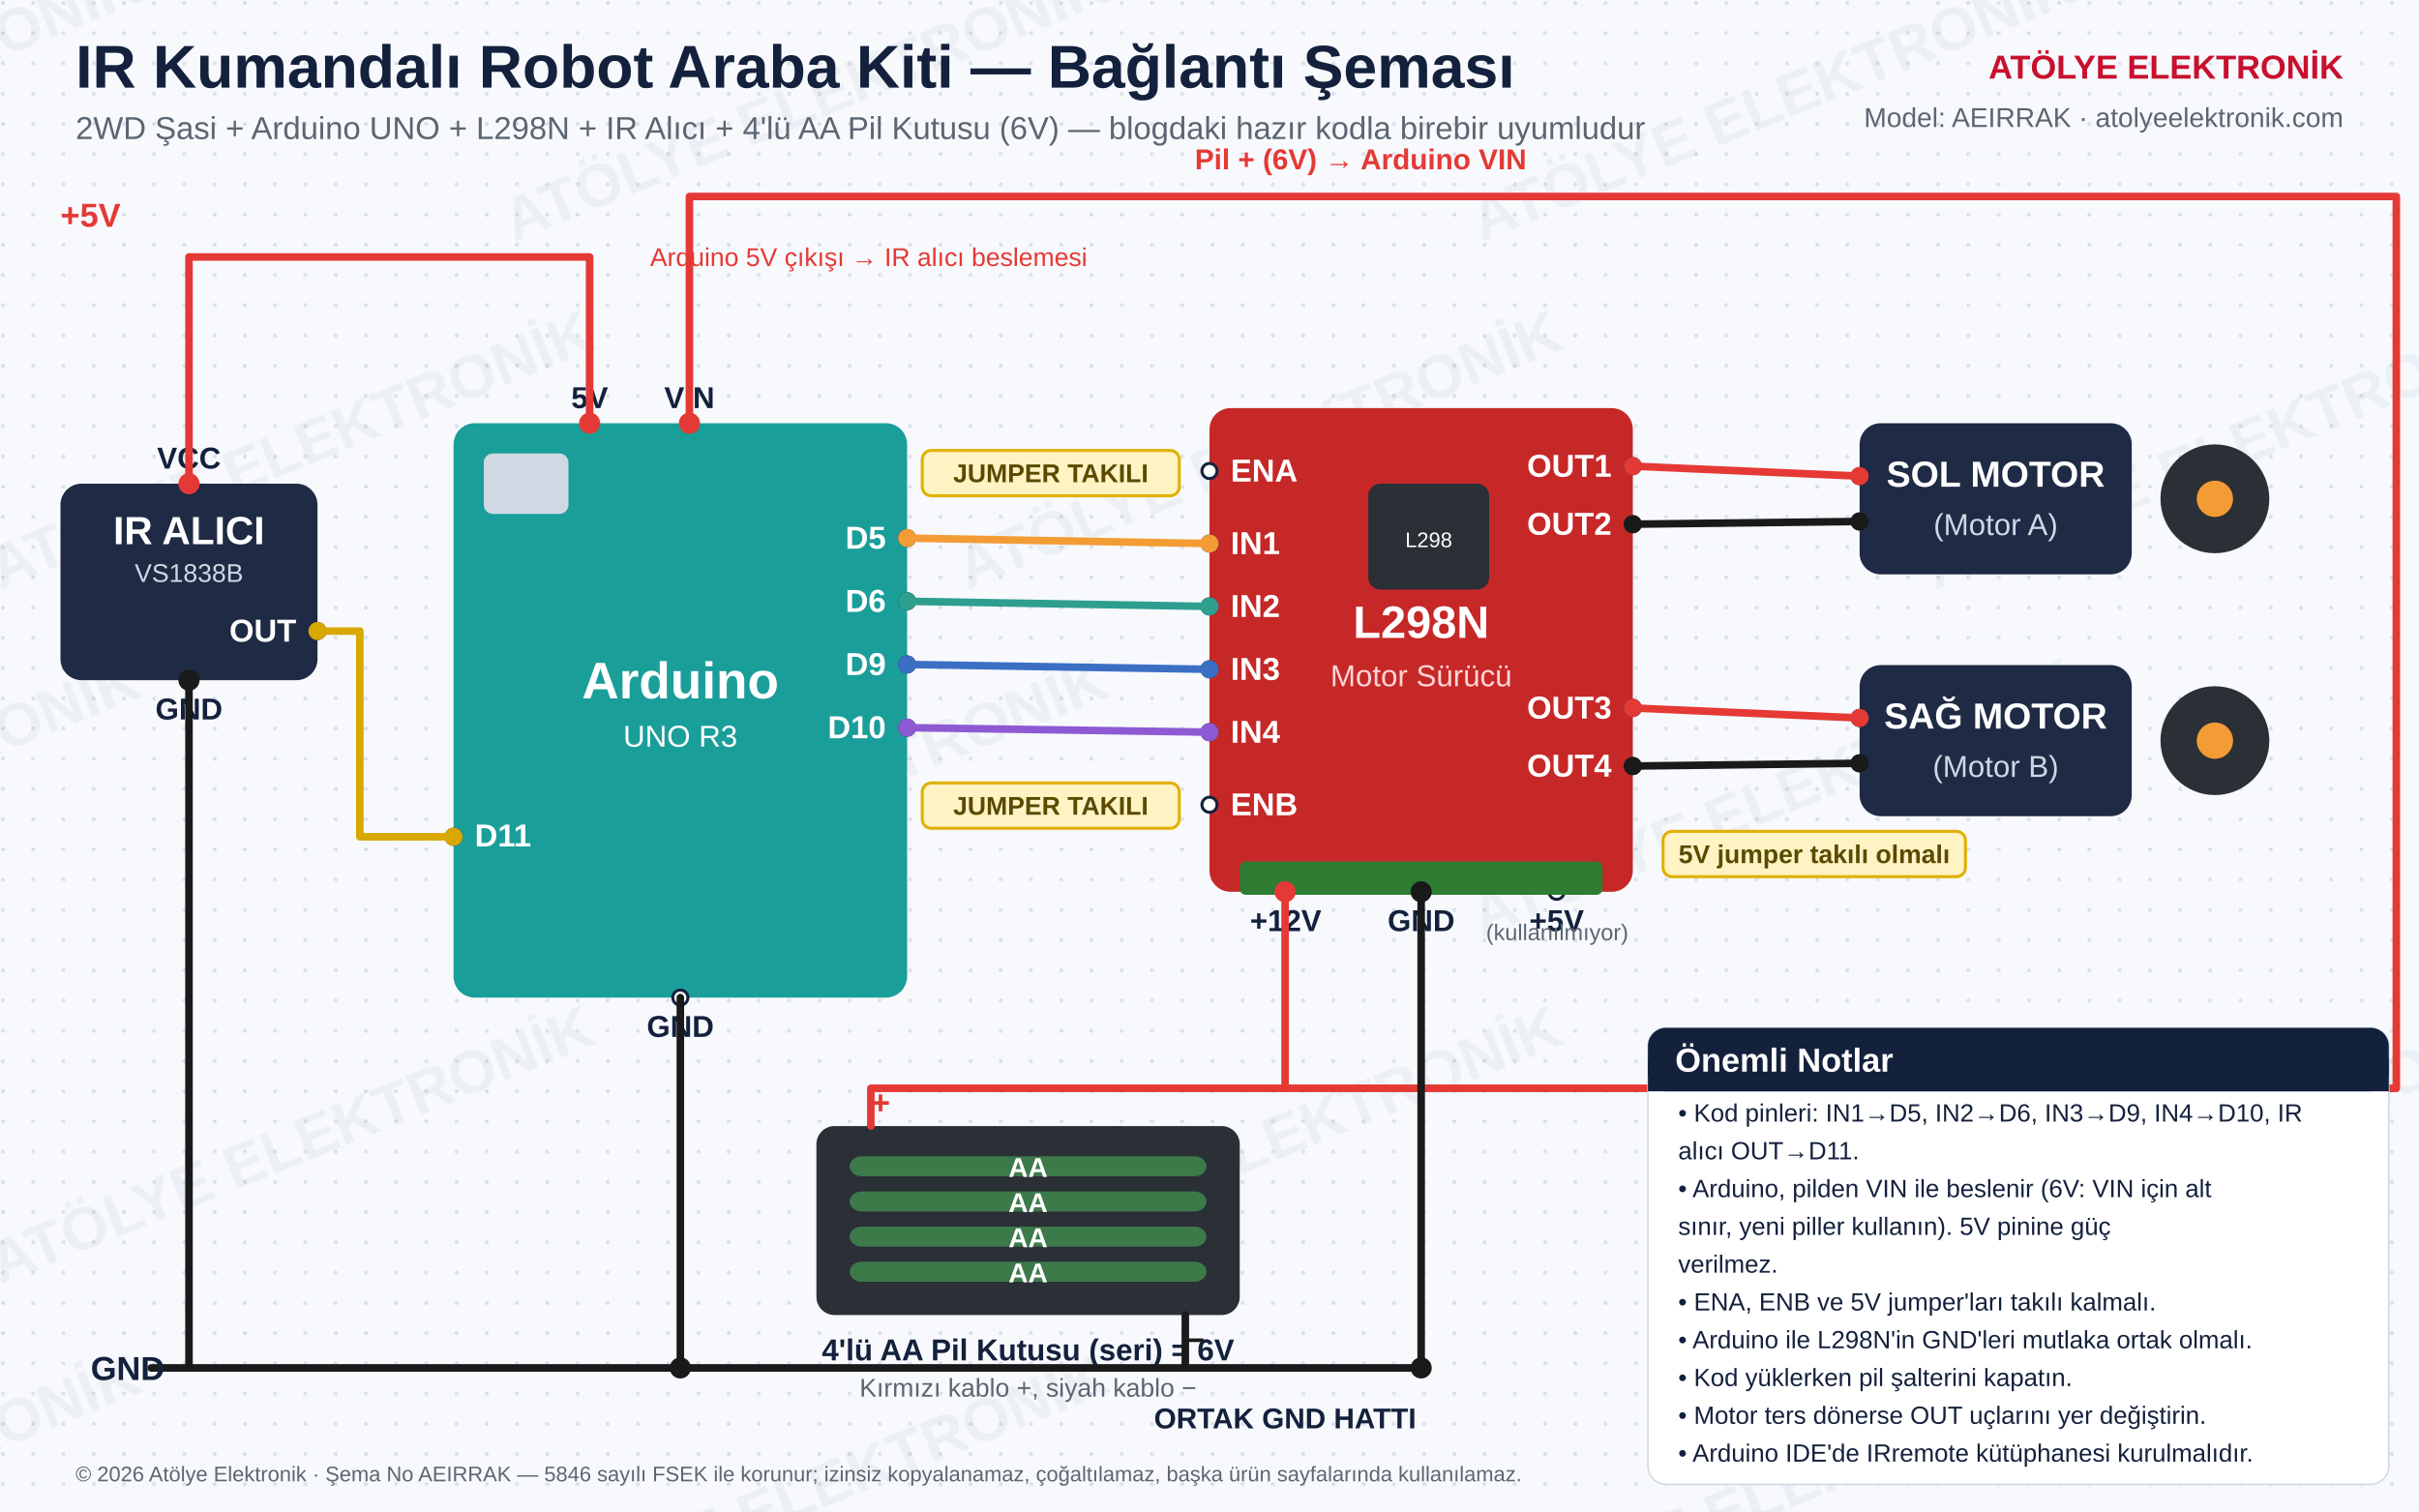
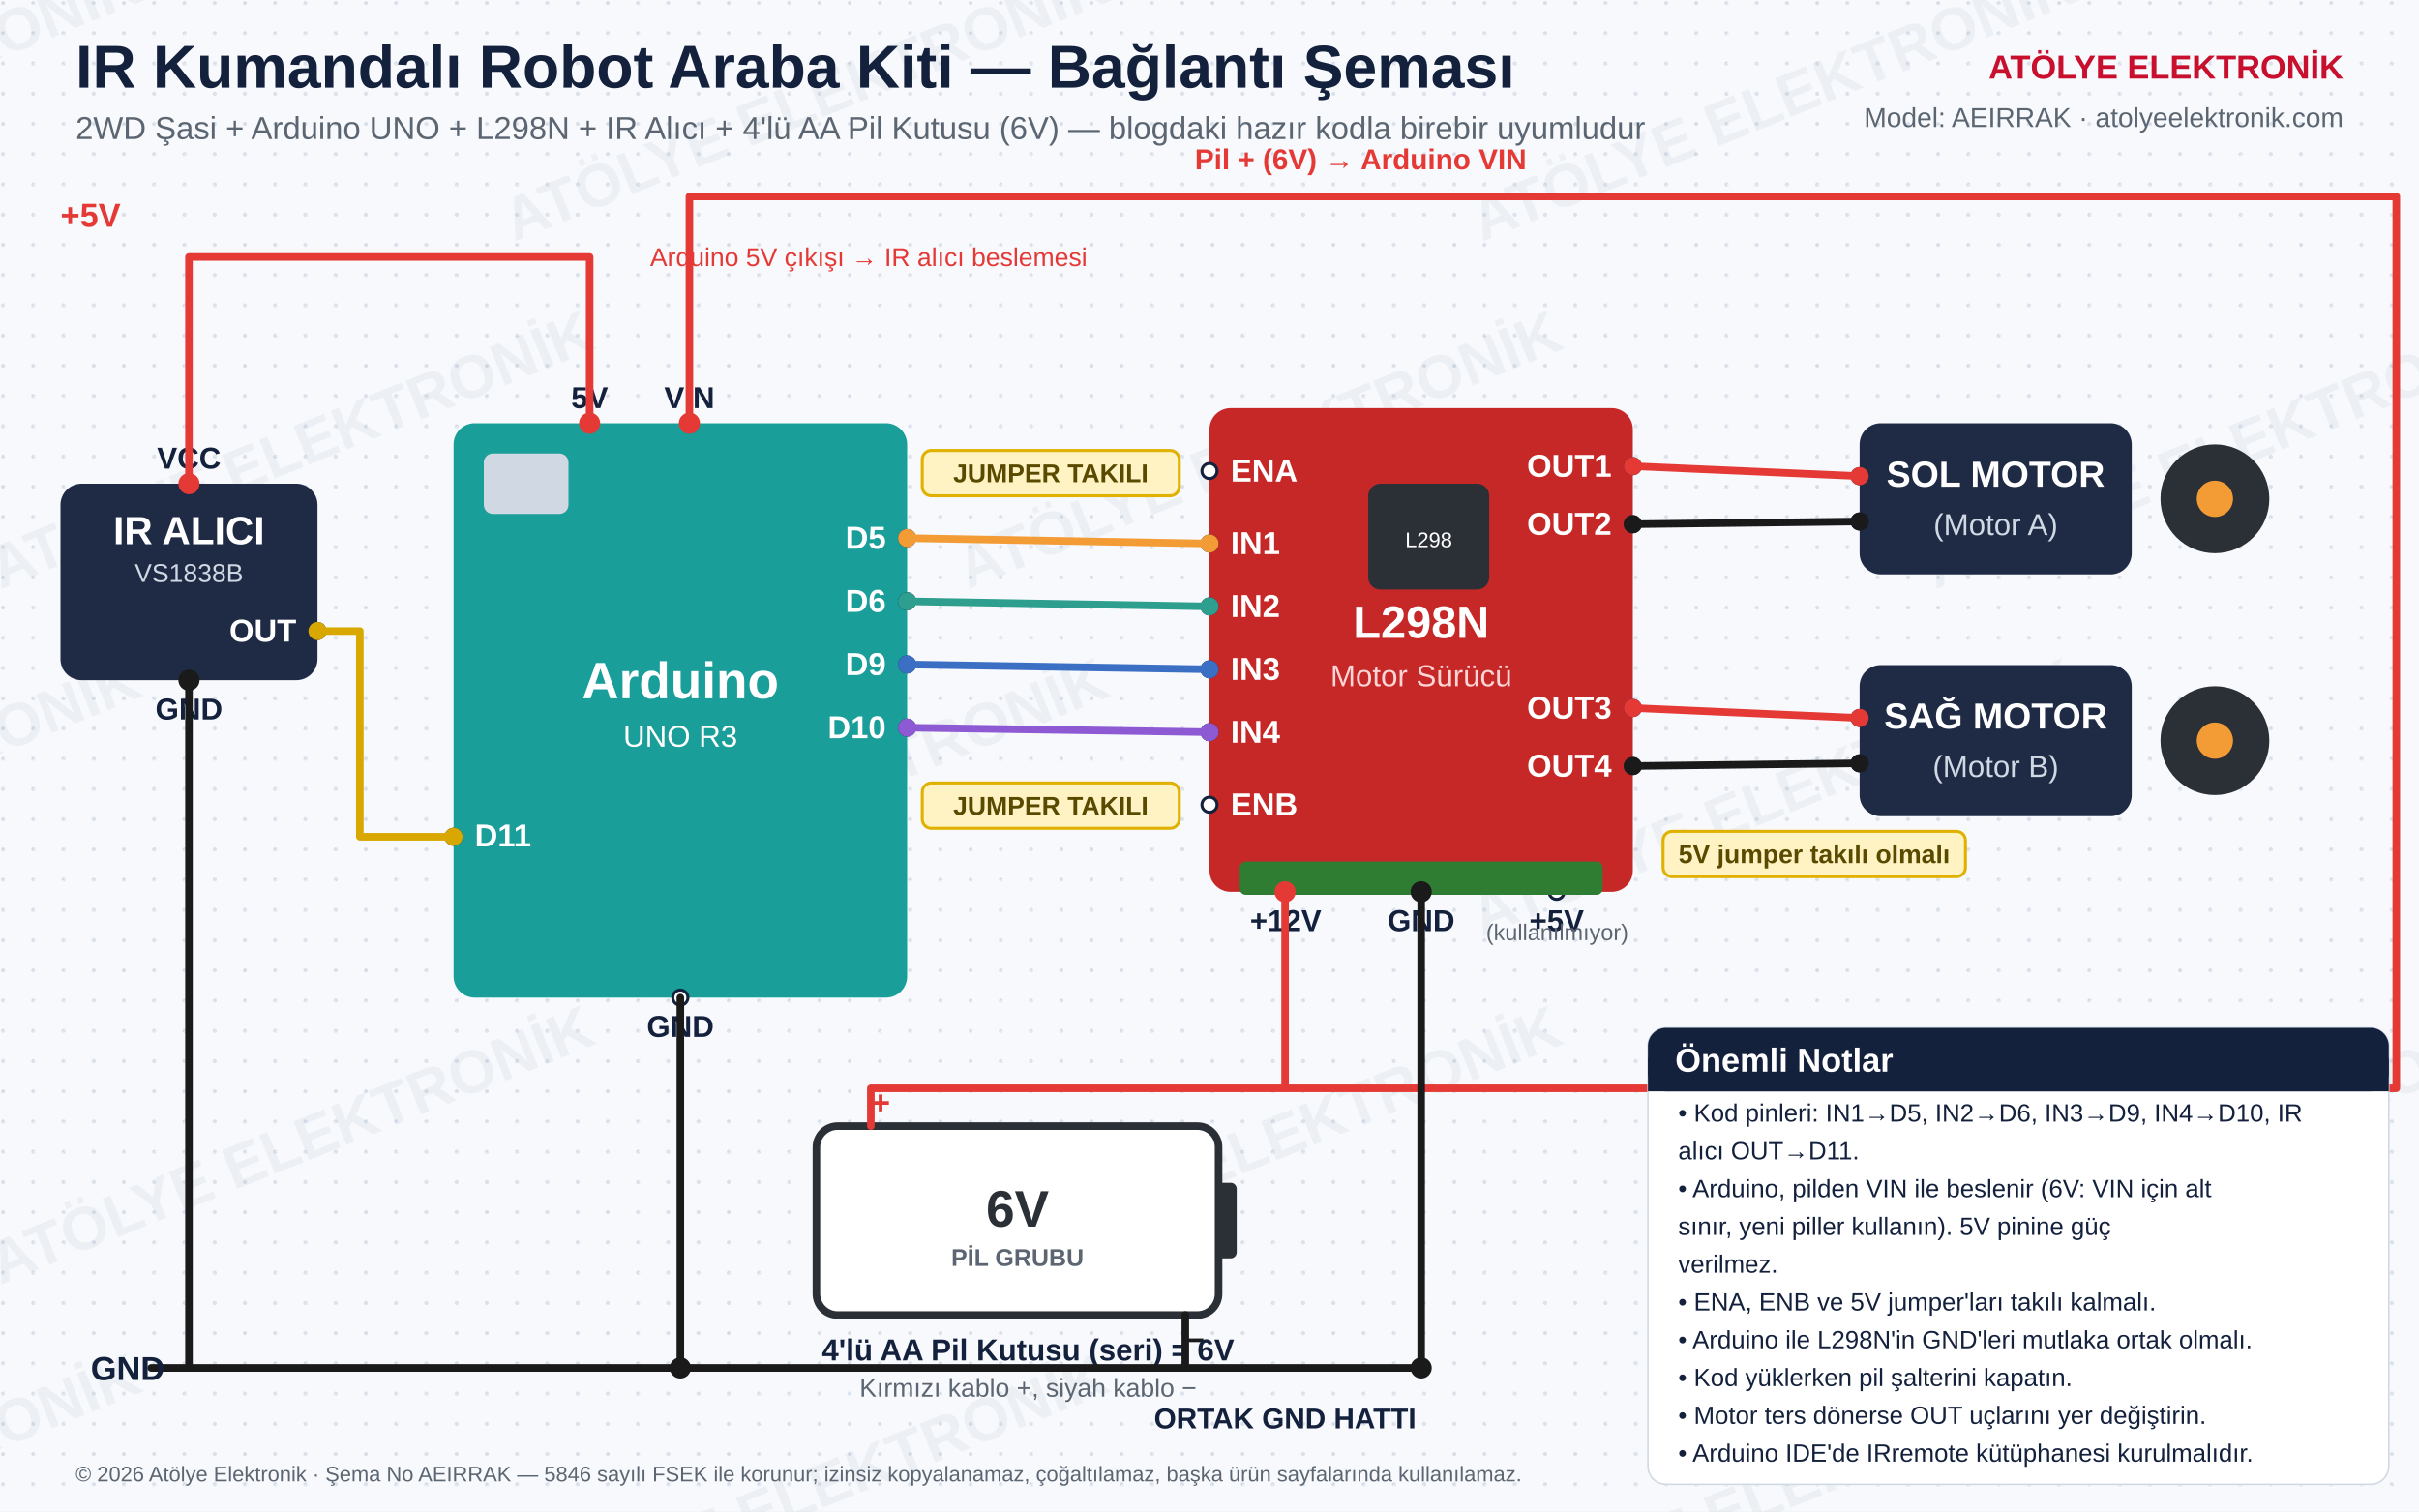
<svg xmlns="http://www.w3.org/2000/svg" width="1600" height="1000" viewBox="0 0 1600 1000" font-family="Segoe UI, Arial, sans-serif">
  <defs>
    <pattern id="dots" width="20" height="20" patternUnits="userSpaceOnUse">
      <circle cx="2" cy="2" r="1.3" fill="#d6dde8" />
    </pattern>
  </defs>
  <rect width="1600" height="1000" fill="#f7f9fc" />
  <rect width="1600" height="1000" fill="url(#dots)" />
  <g opacity="0.045" font-weight="800" font-size="40" fill="#003360">
    <text x="-300" y="160" transform="rotate(-22 -300 160)">ATÖLYE ELEKTRONİK</text>
    <text x="340" y="160" transform="rotate(-22 340 160)">ATÖLYE ELEKTRONİK</text>
    <text x="980" y="160" transform="rotate(-22 980 160)">ATÖLYE ELEKTRONİK</text>
    <text x="1620" y="160" transform="rotate(-22 1620 160)">ATÖLYE ELEKTRONİK</text>
    <text x="0" y="390" transform="rotate(-22 0 390)">ATÖLYE ELEKTRONİK</text>
    <text x="640" y="390" transform="rotate(-22 640 390)">ATÖLYE ELEKTRONİK</text>
    <text x="1280" y="390" transform="rotate(-22 1280 390)">ATÖLYE ELEKTRONİK</text>
    <text x="-300" y="620" transform="rotate(-22 -300 620)">ATÖLYE ELEKTRONİK</text>
    <text x="340" y="620" transform="rotate(-22 340 620)">ATÖLYE ELEKTRONİK</text>
    <text x="980" y="620" transform="rotate(-22 980 620)">ATÖLYE ELEKTRONİK</text>
    <text x="1620" y="620" transform="rotate(-22 1620 620)">ATÖLYE ELEKTRONİK</text>
    <text x="0" y="850" transform="rotate(-22 0 850)">ATÖLYE ELEKTRONİK</text>
    <text x="640" y="850" transform="rotate(-22 640 850)">ATÖLYE ELEKTRONİK</text>
    <text x="1280" y="850" transform="rotate(-22 1280 850)">ATÖLYE ELEKTRONİK</text>
    <text x="-300" y="1080" transform="rotate(-22 -300 1080)">ATÖLYE ELEKTRONİK</text>
    <text x="340" y="1080" transform="rotate(-22 340 1080)">ATÖLYE ELEKTRONİK</text>
    <text x="980" y="1080" transform="rotate(-22 980 1080)">ATÖLYE ELEKTRONİK</text>
    <text x="1620" y="1080" transform="rotate(-22 1620 1080)">ATÖLYE ELEKTRONİK</text>
  </g>
  <text x="50" y="58" font-size="40" font-weight="800" fill="#14213d">IR Kumandalı Robot Araba Kiti — Bağlantı Şeması</text>
  <text x="50" y="92" font-size="21" fill="#5c6672">2WD Şasi + Arduino UNO + L298N + IR Alıcı + 4'lü AA Pil Kutusu (6V) — blogdaki hazır kodla birebir uyumludur</text>
  <text x="1550" y="52" text-anchor="end" font-size="22" font-weight="800" fill="#c8102e">ATÖLYE ELEKTRONİK</text>
  <text x="1550" y="84" text-anchor="end" font-size="18" fill="#5c6672">Model: AEIRRAK · atolyeelektronik.com</text>
  <rect x="300" y="280" width="300" height="380" rx="14" fill="#1a9e9a" />
  <text x="450.0" y="462.0" text-anchor="middle" font-size="34" font-weight="700" fill="#fff">Arduino</text>
  <text x="450.0" y="494.0" text-anchor="middle" font-size="20" fill="#ffffff">UNO R3</text>
  <text x="586" y="363.0" text-anchor="end" font-size="21" font-weight="700" fill="#fff">D5</text>
  <circle cx="600" cy="356.0" r="5" fill="#fff" stroke="#14213d" stroke-width="2" />
  <text x="586" y="404.8" text-anchor="end" font-size="21" font-weight="700" fill="#fff">D6</text>
  <circle cx="600" cy="397.8" r="5" fill="#fff" stroke="#14213d" stroke-width="2" />
  <text x="586" y="446.6" text-anchor="end" font-size="21" font-weight="700" fill="#fff">D9</text>
  <circle cx="600" cy="439.6" r="5" fill="#fff" stroke="#14213d" stroke-width="2" />
  <text x="586" y="488.4" text-anchor="end" font-size="21" font-weight="700" fill="#fff">D10</text>
  <circle cx="600" cy="481.4" r="5" fill="#fff" stroke="#14213d" stroke-width="2" />
  <text x="390.0" y="270" text-anchor="middle" font-size="20" font-weight="700" fill="#14213d">5V</text>
  <circle cx="390.0" cy="280" r="5" fill="#fff" stroke="#14213d" stroke-width="2" />
  <text x="456.0" y="270" text-anchor="middle" font-size="20" font-weight="700" fill="#14213d">VIN</text>
  <circle cx="456.0" cy="280" r="5" fill="#fff" stroke="#14213d" stroke-width="2" />
  <text x="450.0" y="686" text-anchor="middle" font-size="20" font-weight="700" fill="#14213d">GND</text>
  <circle cx="450.0" cy="660" r="5" fill="#fff" stroke="#14213d" stroke-width="2" />
  <rect x="320" y="300" width="56" height="40" rx="6" fill="#cfd8e3" />
  <rect x="800" y="270" width="280" height="320" rx="14" fill="#c62828" />
  <text x="940.0" y="422.0" text-anchor="middle" font-size="30" font-weight="700" fill="#fff">L298N</text>
  <text x="940.0" y="454.0" text-anchor="middle" font-size="20" fill="#ffd5d5">Motor Sürücü</text>
  <text x="814" y="318.6" font-size="21" font-weight="700" fill="#fff">ENA</text>
  <circle cx="800" cy="311.6" r="5" fill="#fff" stroke="#14213d" stroke-width="2" />
  <text x="814" y="366.6" font-size="21" font-weight="700" fill="#fff">IN1</text>
  <circle cx="800" cy="359.6" r="5" fill="#fff" stroke="#14213d" stroke-width="2" />
  <text x="814" y="408.2" font-size="21" font-weight="700" fill="#fff">IN2</text>
  <circle cx="800" cy="401.2" r="5" fill="#fff" stroke="#14213d" stroke-width="2" />
  <text x="814" y="449.8" font-size="21" font-weight="700" fill="#fff">IN3</text>
  <circle cx="800" cy="442.8" r="5" fill="#fff" stroke="#14213d" stroke-width="2" />
  <text x="814" y="491.4" font-size="21" font-weight="700" fill="#fff">IN4</text>
  <circle cx="800" cy="484.4" r="5" fill="#fff" stroke="#14213d" stroke-width="2" />
  <text x="814" y="539.4" font-size="21" font-weight="700" fill="#fff">ENB</text>
  <circle cx="800" cy="532.4" r="5" fill="#fff" stroke="#14213d" stroke-width="2" />
  <text x="1066" y="315.4" text-anchor="end" font-size="21" font-weight="700" fill="#fff">OUT1</text>
  <circle cx="1080" cy="308.4" r="5" fill="#fff" stroke="#14213d" stroke-width="2" />
  <text x="1066" y="353.8" text-anchor="end" font-size="21" font-weight="700" fill="#fff">OUT2</text>
  <circle cx="1080" cy="346.8" r="5" fill="#fff" stroke="#14213d" stroke-width="2" />
  <text x="1066" y="475.4" text-anchor="end" font-size="21" font-weight="700" fill="#fff">OUT3</text>
  <circle cx="1080" cy="468.4" r="5" fill="#fff" stroke="#14213d" stroke-width="2" />
  <text x="1066" y="513.8" text-anchor="end" font-size="21" font-weight="700" fill="#fff">OUT4</text>
  <circle cx="1080" cy="506.8" r="5" fill="#fff" stroke="#14213d" stroke-width="2" />
  <text x="850.4" y="616" text-anchor="middle" font-size="20" font-weight="700" fill="#14213d">+12V</text>
  <circle cx="850.4" cy="590" r="5" fill="#fff" stroke="#14213d" stroke-width="2" />
  <text x="940.0" y="616" text-anchor="middle" font-size="20" font-weight="700" fill="#14213d">GND</text>
  <circle cx="940.0" cy="590" r="5" fill="#fff" stroke="#14213d" stroke-width="2" />
  <text x="1029.6" y="616" text-anchor="middle" font-size="20" font-weight="700" fill="#14213d">+5V</text>
  <circle cx="1029.6" cy="590" r="5" fill="#fff" stroke="#14213d" stroke-width="2" />
  <rect x="905" y="320" width="80" height="70" rx="8" fill="#2b2f36" />
  <text x="945" y="362" text-anchor="middle" font-size="14" fill="#fff">L298</text>
  <rect x="820" y="570" width="240" height="22" rx="4" fill="#2e7d32" />
  <rect x="610" y="298" width="170" height="30" rx="6" fill="#fff3c4" stroke="#e0b100" stroke-width="2" />
  <text x="695.0" y="319" text-anchor="middle" font-size="17" font-weight="700" fill="#5a4a00">JUMPER TAKILI</text>
  <rect x="610" y="518" width="170" height="30" rx="6" fill="#fff3c4" stroke="#e0b100" stroke-width="2" />
  <text x="695.0" y="539" text-anchor="middle" font-size="17" font-weight="700" fill="#5a4a00">JUMPER TAKILI</text>
  <rect x="1100" y="550" width="200" height="30" rx="6" fill="#fff3c4" stroke="#e0b100" stroke-width="2" />
  <text x="1200.0" y="571" text-anchor="middle" font-size="17" font-weight="700" fill="#5a4a00">5V jumper takılı olmalı</text>
  <text x="1030" y="622" text-anchor="middle" font-size="15" font-weight="500" fill="#5c6672">(kullanılmıyor)</text>
  <rect x="1230" y="280" width="180" height="100" rx="14" fill="#1f2a44" />
  <text x="1320.0" y="322.0" text-anchor="middle" font-size="24" font-weight="700" fill="#fff">SOL MOTOR</text>
  <text x="1320.0" y="354.0" text-anchor="middle" font-size="20" fill="#cfd8e3">(Motor A)</text>
  <text x="1244" y="322.0" font-size="21" font-weight="700" fill="#fff" />
  <circle cx="1230" cy="315.0" r="5" fill="#fff" stroke="#14213d" stroke-width="2" />
  <text x="1244" y="352.0" font-size="21" font-weight="700" fill="#fff"> </text>
  <circle cx="1230" cy="345.0" r="5" fill="#fff" stroke="#14213d" stroke-width="2" />
  <circle cx="1465" cy="330" r="36" fill="#2b2f36" />
  <circle cx="1465" cy="330" r="12" fill="#f39c35" />
  <rect x="1230" y="440" width="180" height="100" rx="14" fill="#1f2a44" />
  <text x="1320.0" y="482.0" text-anchor="middle" font-size="24" font-weight="700" fill="#fff">SAĞ MOTOR</text>
  <text x="1320.0" y="514.0" text-anchor="middle" font-size="20" fill="#cfd8e3">(Motor B)</text>
  <text x="1244" y="482.0" font-size="21" font-weight="700" fill="#fff" />
  <circle cx="1230" cy="475.0" r="5" fill="#fff" stroke="#14213d" stroke-width="2" />
  <text x="1244" y="512.0" font-size="21" font-weight="700" fill="#fff"> </text>
  <circle cx="1230" cy="505.0" r="5" fill="#fff" stroke="#14213d" stroke-width="2" />
  <circle cx="1465" cy="490" r="36" fill="#2b2f36" />
  <circle cx="1465" cy="490" r="12" fill="#f39c35" />
-   <rect x="540" y="745" width="280" height="125" rx="12" fill="#2b2f36" />
-   <rect x="562" y="765.0" width="236" height="13.25" rx="8" fill="#3d7a4a" />
-   <text x="680.0" y="778.625" text-anchor="middle" font-size="18" font-weight="700" fill="#fff">AA</text>
-   <rect x="562" y="788.25" width="236" height="13.25" rx="8" fill="#3d7a4a" />
-   <text x="680.0" y="801.875" text-anchor="middle" font-size="18" font-weight="700" fill="#fff">AA</text>
-   <rect x="562" y="811.5" width="236" height="13.25" rx="8" fill="#3d7a4a" />
-   <text x="680.0" y="825.125" text-anchor="middle" font-size="18" font-weight="700" fill="#fff">AA</text>
-   <rect x="562" y="834.75" width="236" height="13.25" rx="8" fill="#3d7a4a" />
-   <text x="680.0" y="848.375" text-anchor="middle" font-size="18" font-weight="700" fill="#fff">AA</text>
+   <rect x="540" y="745" width="266" height="125" rx="14" fill="#fff" stroke="#2b2f36" stroke-width="5" />
+   <rect x="804" y="782.5" width="14" height="50.0" rx="4" fill="#2b2f36" />
+   <text x="673.0" y="811.5" text-anchor="middle" font-size="34" font-weight="800" fill="#2b2f36">6V</text>
+   <text x="673.0" y="837.5" text-anchor="middle" font-size="16" font-weight="700" fill="#5c6672">PİL GRUBU</text>
  <text x="576" y="737" font-size="22" font-weight="700" fill="#e53935">+</text>
  <text x="784" y="894" font-size="22" font-weight="700" fill="#1a1a1a">−</text>
  <text x="680.0" y="900" text-anchor="middle" font-size="20" font-weight="700" fill="#14213d">4'lü AA Pil Kutusu (seri) = 6V</text>
  <text x="680.0" y="924" text-anchor="middle" font-size="17" fill="#5c6672">Kırmızı kablo +, siyah kablo −</text>
  <path d="M 600 356.0 L 800 359.6" fill="none" stroke="#f39c35" stroke-width="5" stroke-linejoin="round" stroke-linecap="round" />
  <circle cx="600" cy="356.0" r="6" fill="#f39c35" />
  <circle cx="800" cy="359.6" r="6" fill="#f39c35" />
  <path d="M 600 397.8 L 800 401.2" fill="none" stroke="#2e9e8f" stroke-width="5" stroke-linejoin="round" stroke-linecap="round" />
  <circle cx="600" cy="397.8" r="6" fill="#2e9e8f" />
  <circle cx="800" cy="401.2" r="6" fill="#2e9e8f" />
  <path d="M 600 439.6 L 800 442.8" fill="none" stroke="#3b6fc4" stroke-width="5" stroke-linejoin="round" stroke-linecap="round" />
  <circle cx="600" cy="439.6" r="6" fill="#3b6fc4" />
  <circle cx="800" cy="442.8" r="6" fill="#3b6fc4" />
  <path d="M 600 481.4 L 800 484.4" fill="none" stroke="#8e5ad4" stroke-width="5" stroke-linejoin="round" stroke-linecap="round" />
  <circle cx="600" cy="481.4" r="6" fill="#8e5ad4" />
  <circle cx="800" cy="484.4" r="6" fill="#8e5ad4" />
  <path d="M 1080 308.4 L 1230 315.0" fill="none" stroke="#e53935" stroke-width="5" stroke-linejoin="round" stroke-linecap="round" />
  <circle cx="1080" cy="308.4" r="6" fill="#e53935" />
  <circle cx="1230" cy="315.0" r="6" fill="#e53935" />
  <path d="M 1080 346.8 L 1230 345.0" fill="none" stroke="#1a1a1a" stroke-width="5" stroke-linejoin="round" stroke-linecap="round" />
  <circle cx="1080" cy="346.8" r="6" fill="#1a1a1a" />
  <circle cx="1230" cy="345.0" r="6" fill="#1a1a1a" />
  <path d="M 1080 468.4 L 1230 475.0" fill="none" stroke="#e53935" stroke-width="5" stroke-linejoin="round" stroke-linecap="round" />
  <circle cx="1080" cy="468.4" r="6" fill="#e53935" />
  <circle cx="1230" cy="475.0" r="6" fill="#e53935" />
  <path d="M 1080 506.8 L 1230 505.0" fill="none" stroke="#1a1a1a" stroke-width="5" stroke-linejoin="round" stroke-linecap="round" />
  <circle cx="1080" cy="506.8" r="6" fill="#1a1a1a" />
  <circle cx="1230" cy="505.0" r="6" fill="#1a1a1a" />
  <path d="M 576 745 L 576 720 L 850 720 L 850 590" fill="none" stroke="#e53935" stroke-width="5" stroke-linejoin="round" stroke-linecap="round" />
  <circle cx="850" cy="590" r="7" fill="#e53935" />
  <path d="M 850 720 L 1585 720 L 1585 130 L 456 130 L 456 280" fill="none" stroke="#e53935" stroke-width="5" stroke-linejoin="round" stroke-linecap="round" />
  <circle cx="456" cy="280" r="7" fill="#e53935" />
  <text x="900" y="112" text-anchor="middle" font-size="19" font-weight="700" fill="#e53935">Pil + (6V) → Arduino VIN</text>
  <path d="M 784 870 L 784 905 L 100 905" fill="none" stroke="#1a1a1a" stroke-width="5" stroke-linejoin="round" stroke-linecap="round" />
  <path d="M 784 905 L 940 905 L 940 590" fill="none" stroke="#1a1a1a" stroke-width="5" stroke-linejoin="round" stroke-linecap="round" />
  <circle cx="940" cy="590" r="7" fill="#1a1a1a" />
  <path d="M 450 660 L 450 905" fill="none" stroke="#1a1a1a" stroke-width="5" stroke-linejoin="round" stroke-linecap="round" />
  <circle cx="450" cy="905" r="7" fill="#1a1a1a" />
  <circle cx="940" cy="905" r="7" fill="#1a1a1a" />
  <text x="60" y="913" text-anchor="start" font-size="22" font-weight="700" fill="#14213d">GND</text>
  <text x="850" y="945" text-anchor="middle" font-size="19" font-weight="700" fill="#14213d">ORTAK GND HATTI</text>
  <rect x="40" y="320" width="170" height="130" rx="14" fill="#1f2a44" />
  <text x="125.0" y="395.0" text-anchor="middle" font-size="26" font-weight="700" fill="#fff" />
  <text x="125.0" y="310" text-anchor="middle" font-size="20" font-weight="700" fill="#14213d">VCC</text>
  <circle cx="125.0" cy="320" r="5" fill="#fff" stroke="#14213d" stroke-width="2" />
  <text x="125.0" y="476" text-anchor="middle" font-size="20" font-weight="700" fill="#14213d">GND</text>
  <circle cx="125.0" cy="450" r="5" fill="#fff" stroke="#14213d" stroke-width="2" />
  <text x="196" y="424.5" text-anchor="end" font-size="21" font-weight="700" fill="#fff">OUT</text>
  <circle cx="210" cy="417.5" r="5" fill="#fff" stroke="#14213d" stroke-width="2" />
  <text x="125" y="360" text-anchor="middle" font-size="26" font-weight="700" fill="#fff">IR ALICI</text>
  <text x="125" y="385" text-anchor="middle" font-size="17" font-weight="500" fill="#cfd8e3">VS1838B</text>
  <text x="314" y="560" font-size="21" font-weight="700" fill="#fff">D11</text>
  <circle cx="300" cy="553.6" r="5" fill="#fff" stroke="#14213d" stroke-width="2" />
  <path d="M 210 417.5 L 238 417.5 L 238 553.6 L 300 553.6" fill="none" stroke="#d8a800" stroke-width="5" stroke-linejoin="round" stroke-linecap="round" />
  <circle cx="210" cy="417.5" r="6" fill="#d8a800" />
  <circle cx="300" cy="553.6" r="6" fill="#d8a800" />
  <path d="M 125 320 L 125 170 L 390 170 L 390 280" fill="none" stroke="#e53935" stroke-width="5" stroke-linejoin="round" stroke-linecap="round" />
  <circle cx="390" cy="280" r="7" fill="#e53935" />
  <circle cx="125" cy="320" r="7" fill="#e53935" />
  <text x="40" y="150" text-anchor="start" font-size="22" font-weight="700" fill="#e53935">+5V</text>
  <text x="430" y="176" text-anchor="start" font-size="17" font-weight="500" fill="#e53935">Arduino 5V çıkışı → IR alıcı beslemesi</text>
  <path d="M 125 450 L 125 905" fill="none" stroke="#1a1a1a" stroke-width="5" stroke-linejoin="round" stroke-linecap="round" />
  <circle cx="125" cy="450" r="7" fill="#1a1a1a" />
  <rect x="1090" y="680" width="490" height="302" rx="12" fill="#fff" stroke="#cfd8e3" />
  <rect x="1090" y="680" width="490" height="42" rx="12" fill="#14213d" />
  <rect x="1090" y="700" width="490" height="22" fill="#14213d" />
  <text x="1108" y="709" font-size="22" font-weight="700" fill="#fff">Önemli Notlar</text>
  <text x="1110" y="742" font-size="16.5" fill="#14213d">• Kod pinleri: IN1→D5, IN2→D6, IN3→D9, IN4→D10, IR</text>
  <text x="1110" y="767" font-size="16.5" fill="#14213d">   alıcı OUT→D11.</text>
  <text x="1110" y="792" font-size="16.5" fill="#14213d">• Arduino, pilden VIN ile beslenir (6V: VIN için alt</text>
  <text x="1110" y="817" font-size="16.5" fill="#14213d">   sınır, yeni piller kullanın). 5V pinine güç</text>
  <text x="1110" y="842" font-size="16.5" fill="#14213d">   verilmez.</text>
  <text x="1110" y="867" font-size="16.5" fill="#14213d">• ENA, ENB ve 5V jumper'ları takılı kalmalı.</text>
  <text x="1110" y="892" font-size="16.5" fill="#14213d">• Arduino ile L298N'in GND'leri mutlaka ortak olmalı.</text>
  <text x="1110" y="917" font-size="16.5" fill="#14213d">• Kod yüklerken pil şalterini kapatın.</text>
  <text x="1110" y="942" font-size="16.5" fill="#14213d">• Motor ters dönerse OUT uçlarını yer değiştirin.</text>
  <text x="1110" y="967" font-size="16.5" fill="#14213d">• Arduino IDE'de IRremote kütüphanesi kurulmalıdır.</text>
  <text x="50" y="980" font-size="14" fill="#5c6672">© 2026 Atölye Elektronik · Şema No AEIRRAK — 5846 sayılı FSEK ile korunur; izinsiz kopyalanamaz, çoğaltılamaz, başka ürün sayfalarında kullanılamaz.</text>
</svg>
